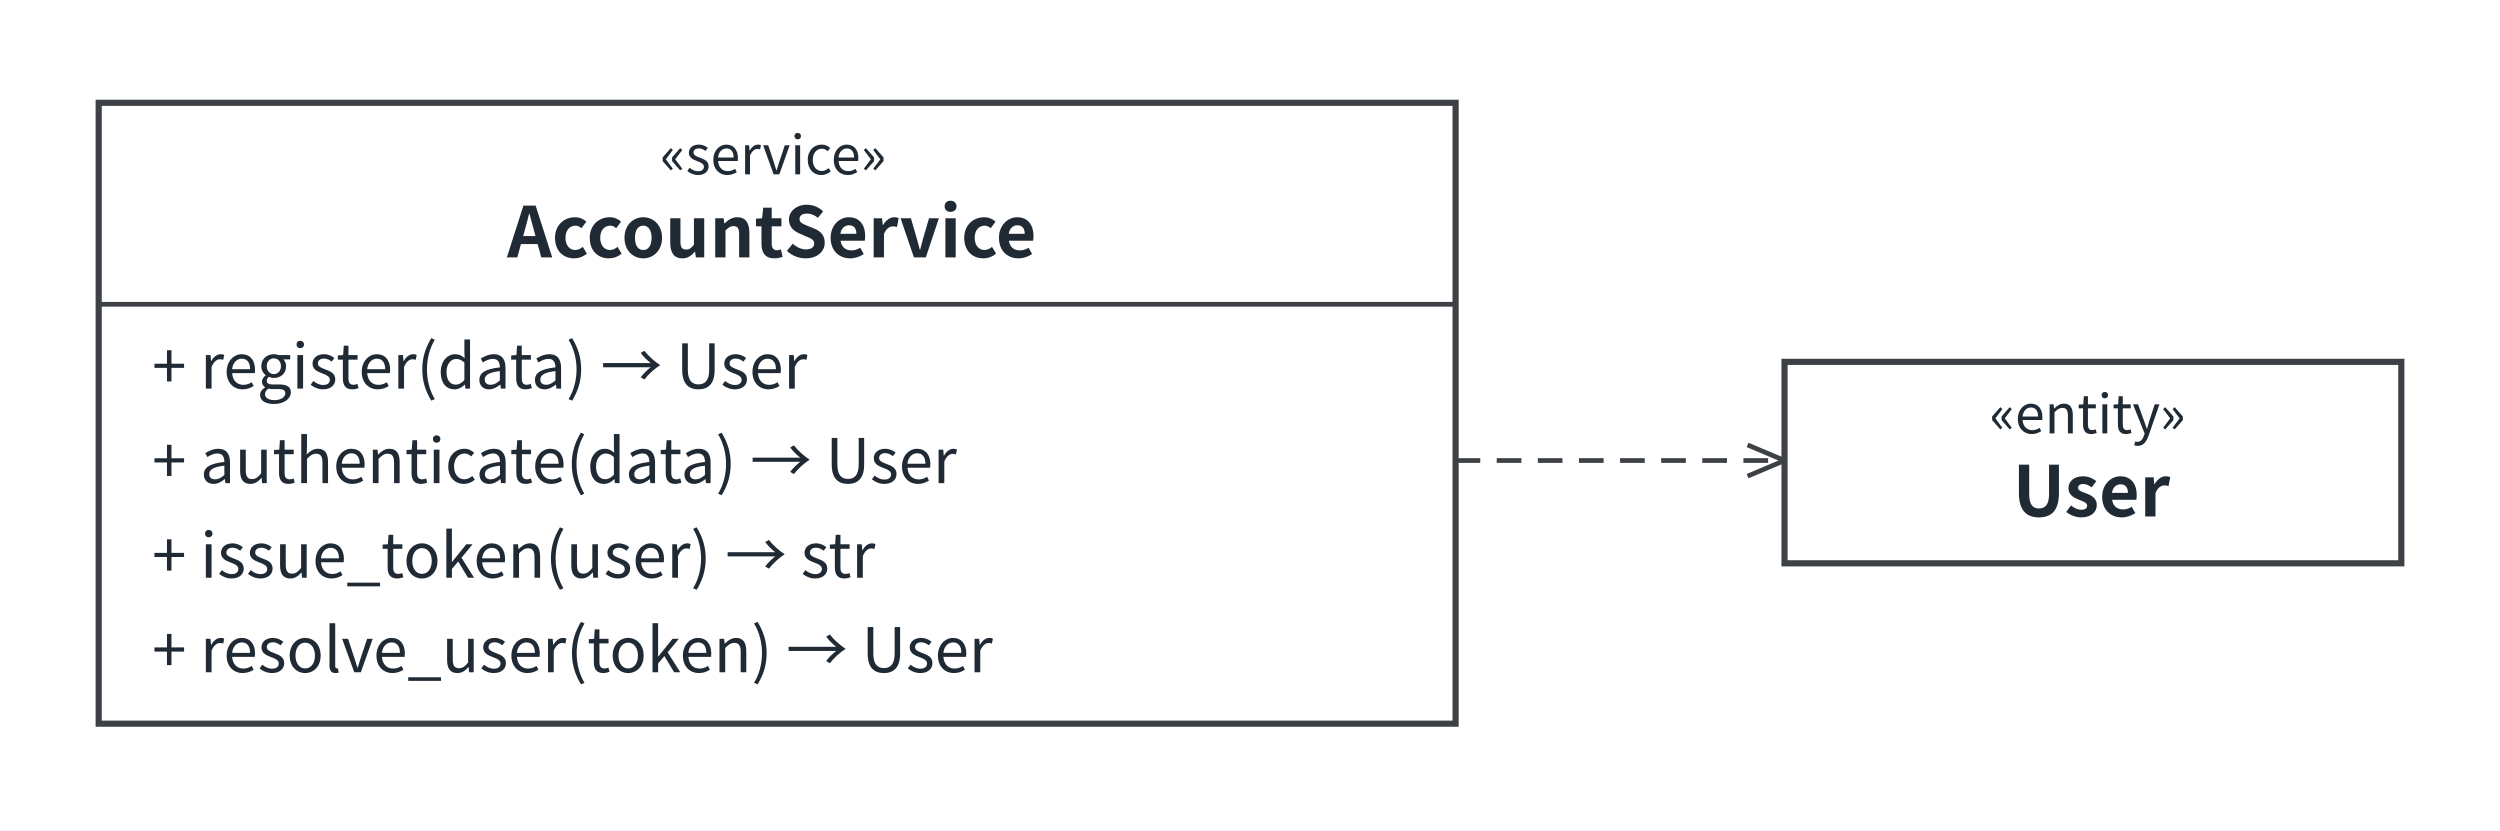
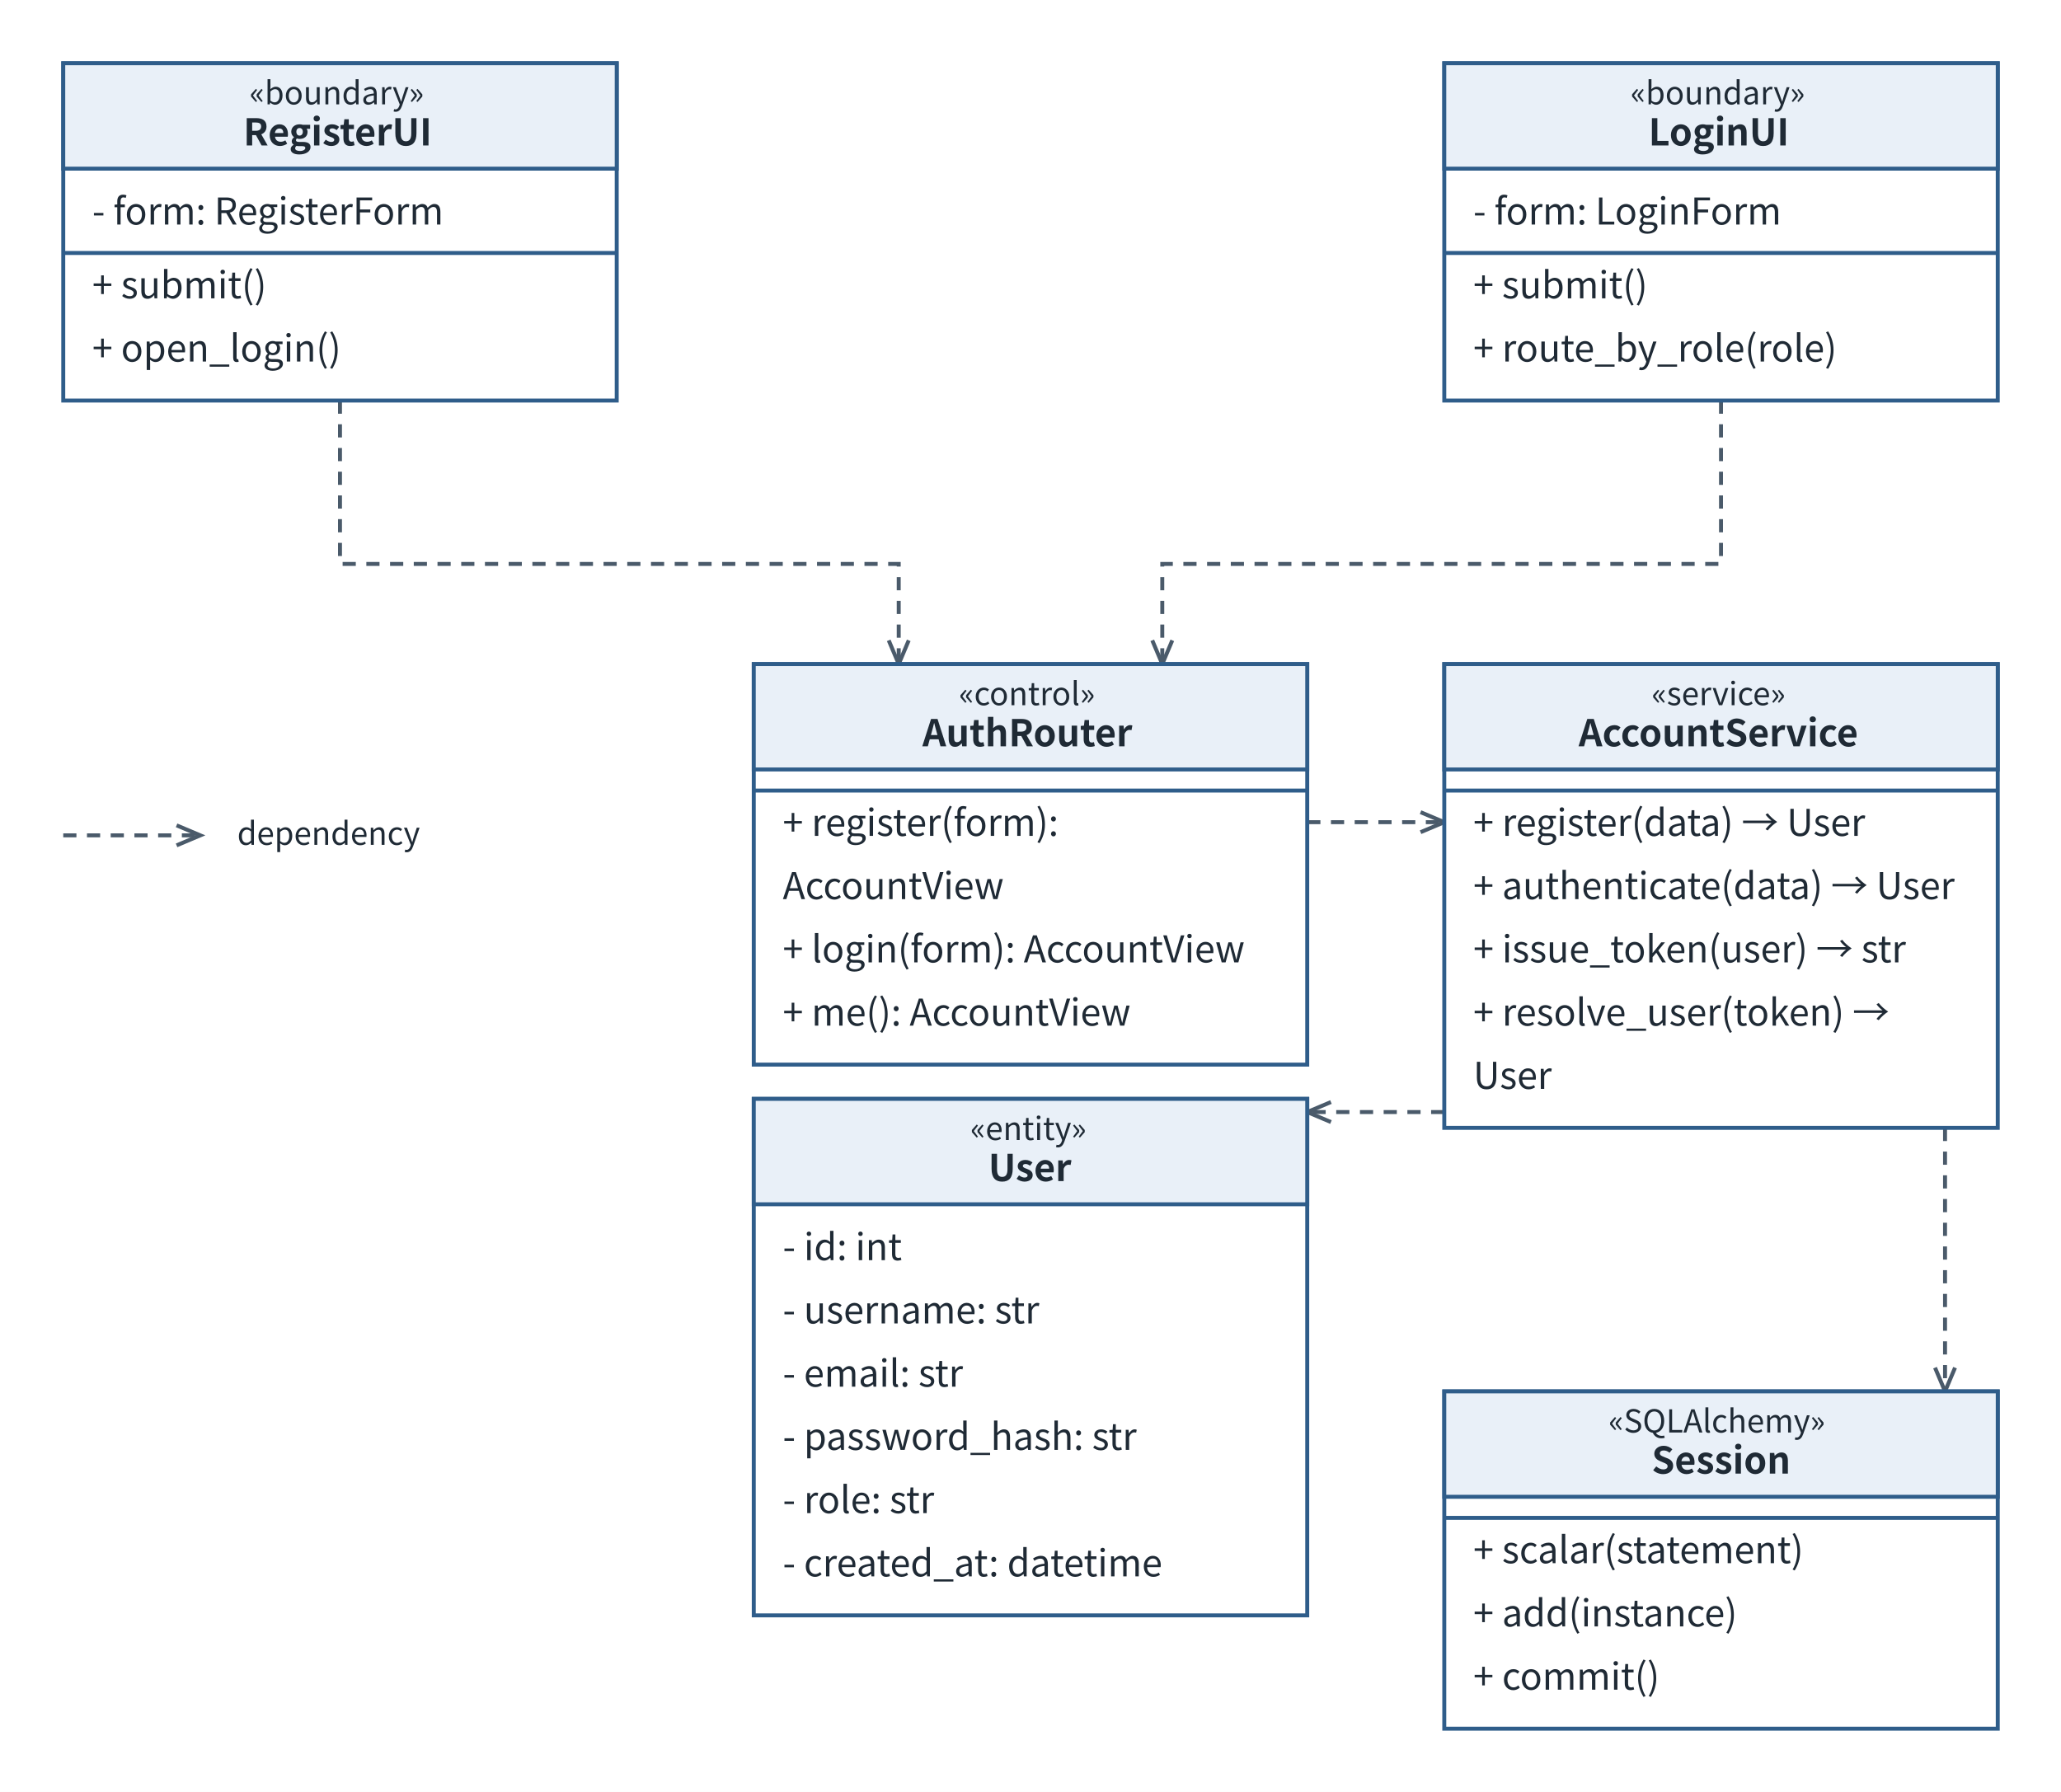
- <svg xmlns="http://www.w3.org/2000/svg" width="608" height="202" viewBox="0 0 608 202" role="img" aria-labelledby="title desc">
+ <svg xmlns="http://www.w3.org/2000/svg" width="782" height="680" viewBox="0 0 782 680" role="img" aria-labelledby="title desc">
  <rect width="100%" height="100%" fill="white" />
  <g font-family="Microsoft YaHei, Noto Sans CJK SC, sans-serif" fill="#1F2A35">
-     <polyline points="354,112 434,112" fill="none" stroke="#3D4145" stroke-width="1.15" stroke-dasharray="6,4" />
-     <polyline points="425.0,108.2 434,112 425.0,115.8" fill="none" stroke="#3D4145" stroke-width="1.15" />
-     <rect x="24" y="25" width="330" height="151" fill="#FFFFFF" stroke="#3D4145" stroke-width="1.5" />
-     <text x="160.495" y="42.4" font-size="13" font-weight="400" text-decoration="none">«service»</text>
-     <text x="123.328" y="62.6" font-size="17" font-weight="600" text-decoration="none">AccountService</text>
-     <polyline points="24,74 354,74" fill="none" stroke="#3D4145" stroke-width="1.15" />
-     <text x="37" y="94.5" font-size="15" font-weight="400" text-decoration="none">+ register(data) → User</text>
-     <text x="37" y="117.5" font-size="15" font-weight="400" text-decoration="none">+ authenticate(data) → User</text>
-     <text x="37" y="140.5" font-size="15" font-weight="400" text-decoration="none">+ issue_token(user) → str</text>
-     <text x="37" y="163.5" font-size="15" font-weight="400" text-decoration="none">+ resolve_user(token) → User</text>
-     <rect x="434" y="88" width="150" height="49" fill="#FFFFFF" stroke="#3D4145" stroke-width="1.5" />
-     <text x="483.833" y="105.4" font-size="13" font-weight="400" text-decoration="none">«entity»</text>
-     <text x="489.5" y="125.6" font-size="17" font-weight="600" text-decoration="none">User</text>
+     <polyline points="129,152 129,214 341,214 341,252" fill="none" stroke="#4A5A6A" stroke-width="1.5" stroke-dasharray="5,4" />
+     <polyline points="344.8,243.0 341,252 337.2,243.0" fill="none" stroke="#4A5A6A" stroke-width="1.5" />
+     <polyline points="653,152 653,214 441,214 441,252" fill="none" stroke="#4A5A6A" stroke-width="1.5" stroke-dasharray="5,4" />
+     <polyline points="444.8,243.0 441,252 437.2,243.0" fill="none" stroke="#4A5A6A" stroke-width="1.5" />
+     <polyline points="496,312 548,312" fill="none" stroke="#4A5A6A" stroke-width="1.5" stroke-dasharray="5,4" />
+     <polyline points="539.0,308.2 548,312 539.0,315.8" fill="none" stroke="#4A5A6A" stroke-width="1.5" />
+     <polyline points="548,422 496,422" fill="none" stroke="#4A5A6A" stroke-width="1.5" stroke-dasharray="5,4" />
+     <polyline points="505.0,425.8 496,422 505.0,418.2" fill="none" stroke="#4A5A6A" stroke-width="1.5" />
+     <polyline points="738,428 738,528" fill="none" stroke="#4A5A6A" stroke-width="1.5" stroke-dasharray="5,4" />
+     <polyline points="741.8,519.0 738,528 734.2,519.0" fill="none" stroke="#4A5A6A" stroke-width="1.5" />
+     <rect x="24" y="24" width="210" height="128" fill="#FFFFFF" stroke="#2F5D8A" stroke-width="1.5" />
+     <rect x="24" y="24" width="210" height="40" fill="#E9F0F8" stroke="#2F5D8A" stroke-width="1.5" />
+     <text x="94.661" y="39.6" font-size="12" font-weight="400" text-decoration="none">«boundary»</text>
+     <text x="92.336" y="55.2" font-size="14" font-weight="600" text-decoration="none">RegisterUI</text>
+     <text x="35" y="85.2" font-size="14" font-weight="400" text-decoration="none">- form: RegisterForm</text>
+     <polyline points="24,96 234,96" fill="none" stroke="#2F5D8A" stroke-width="1.5" />
+     <text x="35" y="113.2" font-size="14" font-weight="400" text-decoration="none">+ submit()</text>
+     <text x="35" y="137.2" font-size="14" font-weight="400" text-decoration="none">+ open_login()</text>
+     <rect x="548" y="24" width="210" height="128" fill="#FFFFFF" stroke="#2F5D8A" stroke-width="1.5" />
+     <rect x="548" y="24" width="210" height="40" fill="#E9F0F8" stroke="#2F5D8A" stroke-width="1.5" />
+     <text x="618.661" y="39.6" font-size="12" font-weight="400" text-decoration="none">«boundary»</text>
+     <text x="625.5" y="55.2" font-size="14" font-weight="600" text-decoration="none">LoginUI</text>
+     <text x="559" y="85.2" font-size="14" font-weight="400" text-decoration="none">- form: LoginForm</text>
+     <polyline points="548,96 758,96" fill="none" stroke="#2F5D8A" stroke-width="1.5" />
+     <text x="559" y="113.2" font-size="14" font-weight="400" text-decoration="none">+ submit()</text>
+     <text x="559" y="137.2" font-size="14" font-weight="400" text-decoration="none">+ route_by_role(role)</text>
+     <rect x="286" y="252" width="210" height="152" fill="#FFFFFF" stroke="#2F5D8A" stroke-width="1.5" />
+     <rect x="286" y="252" width="210" height="40" fill="#E9F0F8" stroke="#2F5D8A" stroke-width="1.5" />
+     <text x="363.836" y="267.6" font-size="12" font-weight="400" text-decoration="none">«control»</text>
+     <text x="350.003" y="283.2" font-size="14" font-weight="600" text-decoration="none">AuthRouter</text>
+     <polyline points="286,300 496,300" fill="none" stroke="#2F5D8A" stroke-width="1.5" />
+     <text x="297" y="317.2" font-size="14" font-weight="400" text-decoration="none">+ register(form):</text>
+     <text x="297" y="341.2" font-size="14" font-weight="400" text-decoration="none">AccountView</text>
+     <text x="297" y="365.2" font-size="14" font-weight="400" text-decoration="none">+ login(form): AccountView</text>
+     <text x="297" y="389.2" font-size="14" font-weight="400" text-decoration="none">+ me(): AccountView</text>
+     <rect x="548" y="252" width="210" height="176" fill="#FFFFFF" stroke="#2F5D8A" stroke-width="1.5" />
+     <rect x="548" y="252" width="210" height="40" fill="#E9F0F8" stroke="#2F5D8A" stroke-width="1.5" />
+     <text x="626.661" y="267.6" font-size="12" font-weight="400" text-decoration="none">«service»</text>
+     <text x="598.995" y="283.2" font-size="14" font-weight="600" text-decoration="none">AccountService</text>
+     <polyline points="548,300 758,300" fill="none" stroke="#2F5D8A" stroke-width="1.5" />
+     <text x="559" y="317.2" font-size="14" font-weight="400" text-decoration="none">+ register(data) → User</text>
+     <text x="559" y="341.2" font-size="14" font-weight="400" text-decoration="none">+ authenticate(data) → User</text>
+     <text x="559" y="365.2" font-size="14" font-weight="400" text-decoration="none">+ issue_token(user) → str</text>
+     <text x="559" y="389.2" font-size="14" font-weight="400" text-decoration="none">+ resolve_user(token) →</text>
+     <text x="559" y="413.2" font-size="14" font-weight="400" text-decoration="none">User</text>
+     <rect x="286" y="417" width="210" height="196" fill="#FFFFFF" stroke="#2F5D8A" stroke-width="1.5" />
+     <rect x="286" y="417" width="210" height="40" fill="#E9F0F8" stroke="#2F5D8A" stroke-width="1.5" />
+     <text x="368.167" y="432.6" font-size="12" font-weight="400" text-decoration="none">«entity»</text>
+     <text x="375.0" y="448.2" font-size="14" font-weight="600" text-decoration="none">User</text>
+     <text x="297" y="478.2" font-size="14" font-weight="400" text-decoration="none">- id: int</text>
+     <text x="297" y="502.2" font-size="14" font-weight="400" text-decoration="none">- username: str</text>
+     <text x="297" y="526.2" font-size="14" font-weight="400" text-decoration="none">- email: str</text>
+     <text x="297" y="550.2" font-size="14" font-weight="400" text-decoration="none">- password_hash: str</text>
+     <text x="297" y="574.2" font-size="14" font-weight="400" text-decoration="none">- role: str</text>
+     <text x="297" y="598.2" font-size="14" font-weight="400" text-decoration="none">- created_at: datetime</text>
+     <rect x="548" y="528" width="210" height="128" fill="#FFFFFF" stroke="#2F5D8A" stroke-width="1.5" />
+     <rect x="548" y="528" width="210" height="40" fill="#E9F0F8" stroke="#2F5D8A" stroke-width="1.5" />
+     <text x="610.331" y="543.6" font-size="12" font-weight="400" text-decoration="none">«SQLAlchemy»</text>
+     <text x="626.667" y="559.2" font-size="14" font-weight="600" text-decoration="none">Session</text>
+     <polyline points="548,576 758,576" fill="none" stroke="#2F5D8A" stroke-width="1.5" />
+     <text x="559" y="593.2" font-size="14" font-weight="400" text-decoration="none">+ scalar(statement)</text>
+     <text x="559" y="617.2" font-size="14" font-weight="400" text-decoration="none">+ add(instance)</text>
+     <text x="559" y="641.2" font-size="14" font-weight="400" text-decoration="none">+ commit()</text>
+     <polyline points="24,317 76,317" fill="none" stroke="#4A5A6A" stroke-width="1.5" stroke-dasharray="5,4" />
+     <polyline points="67.0,313.2 76,317 67.0,320.8" fill="none" stroke="#4A5A6A" stroke-width="1.5" />
+     <text x="90" y="320.6" font-size="12" font-weight="400" text-decoration="none">dependency</text>
  </g>
</svg>
